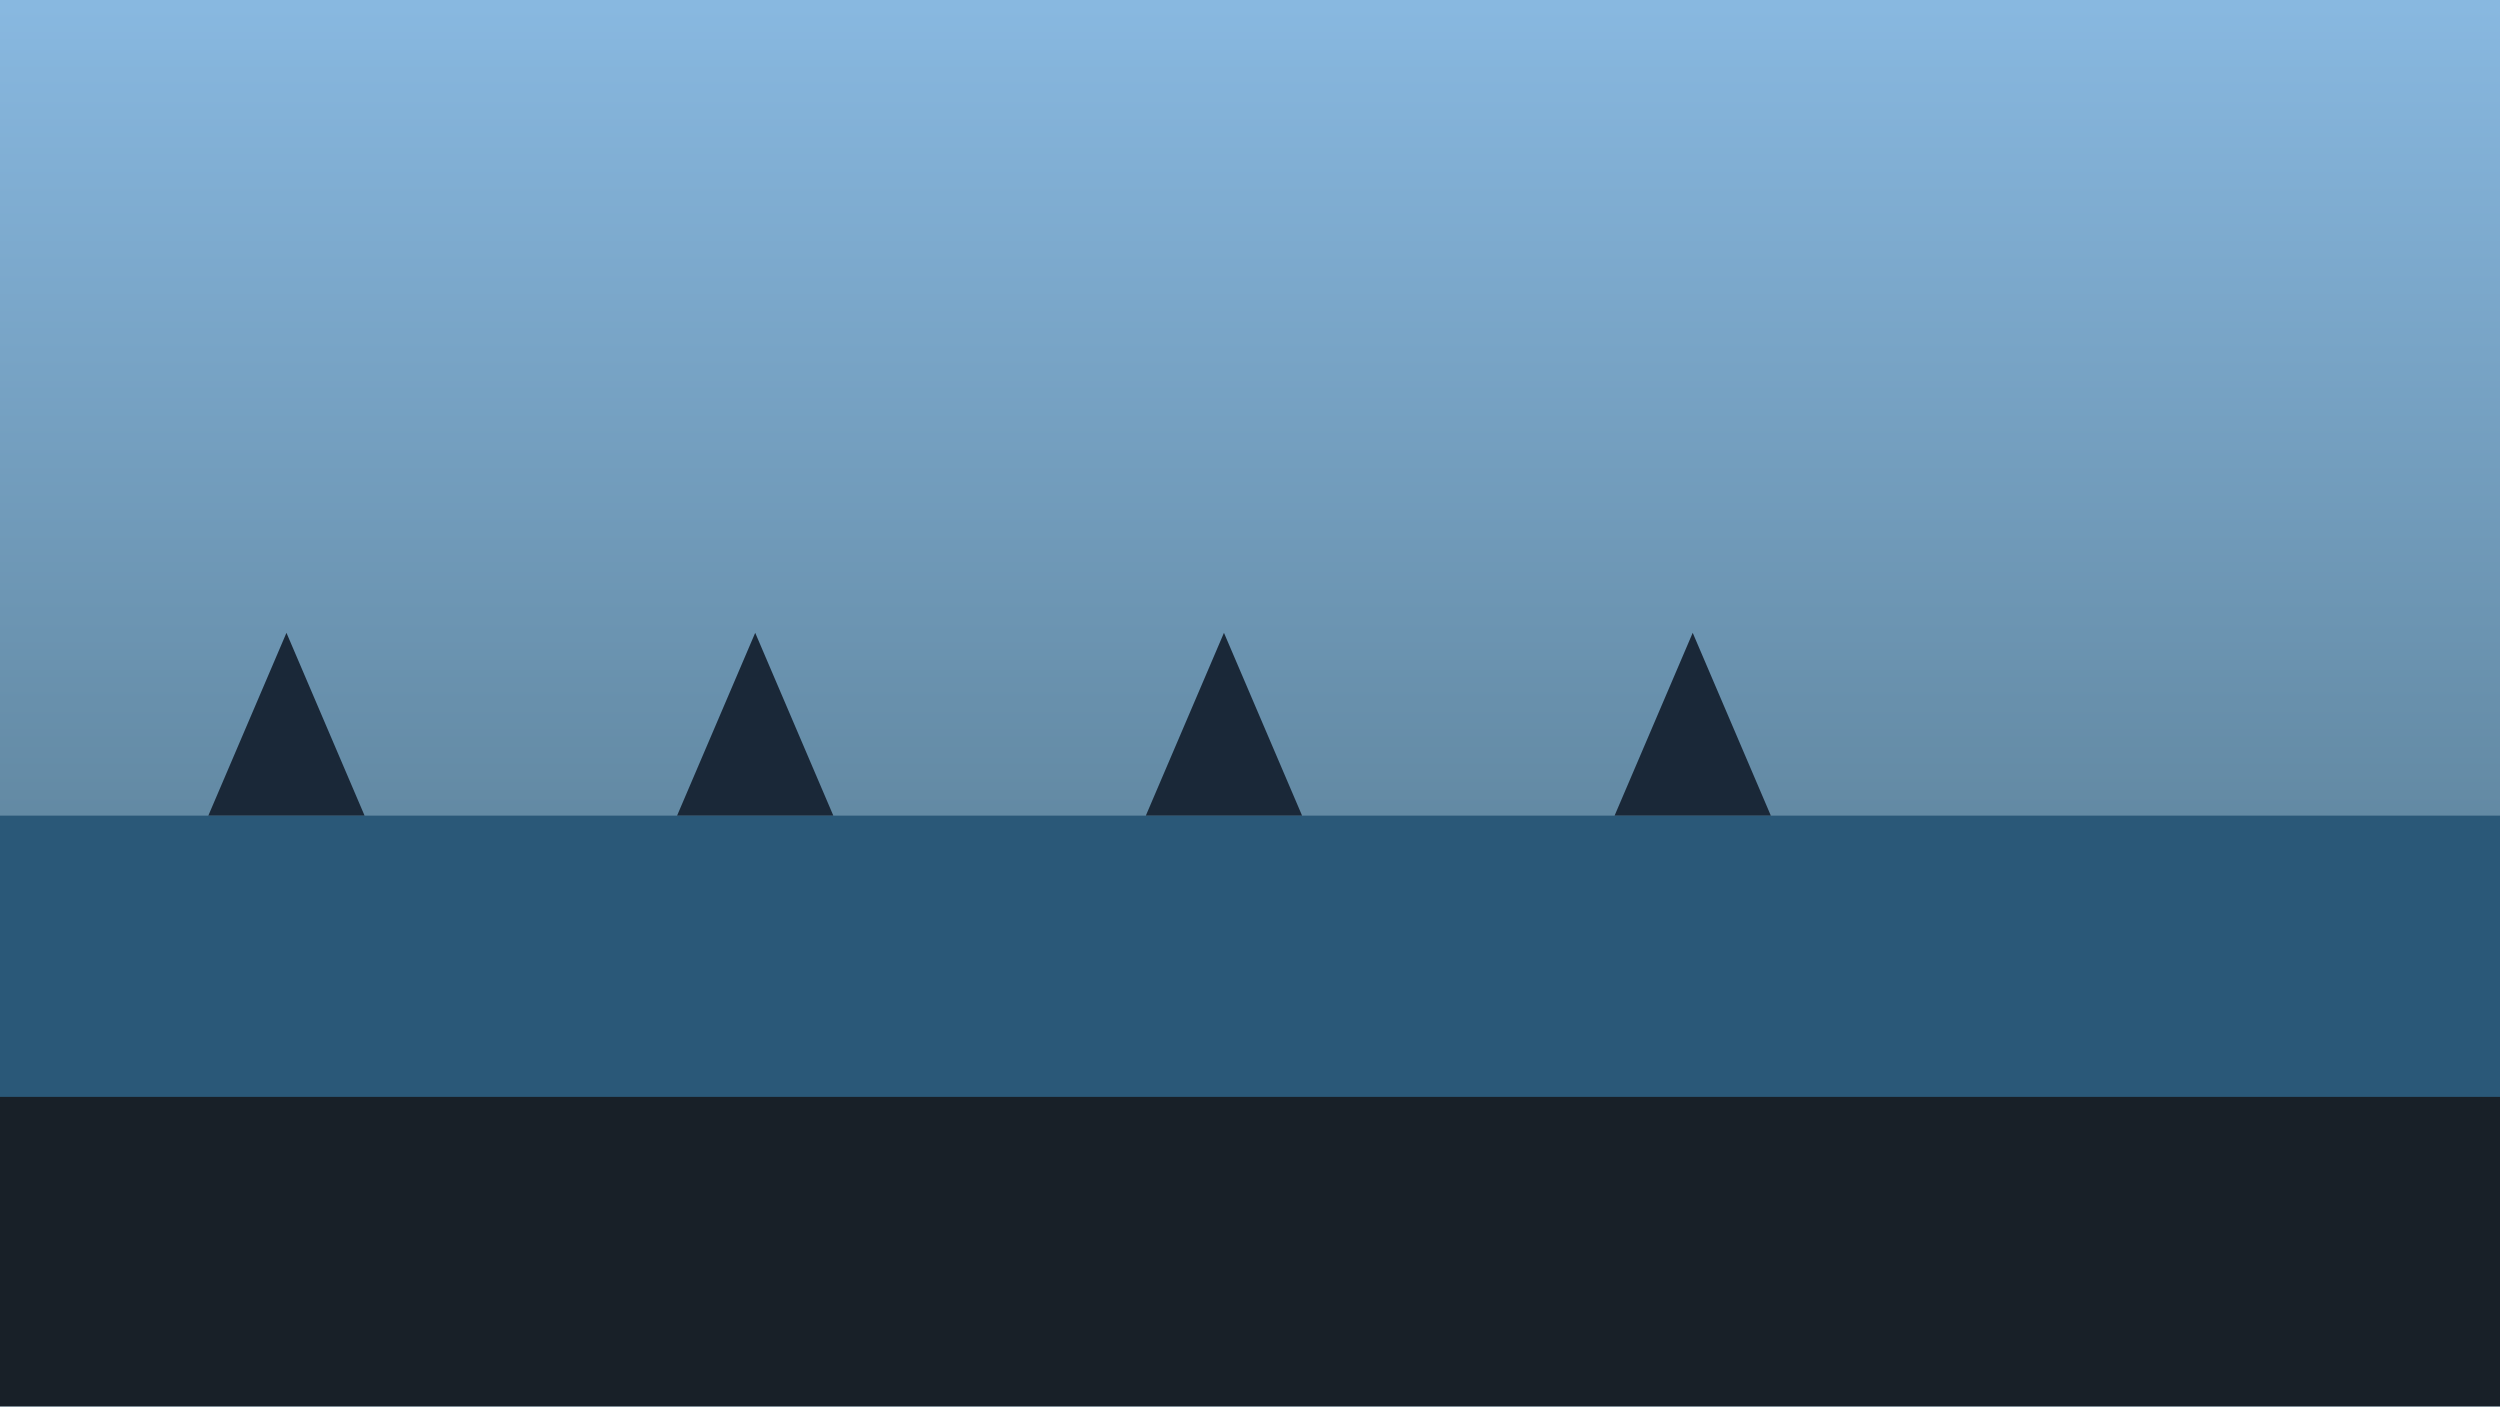
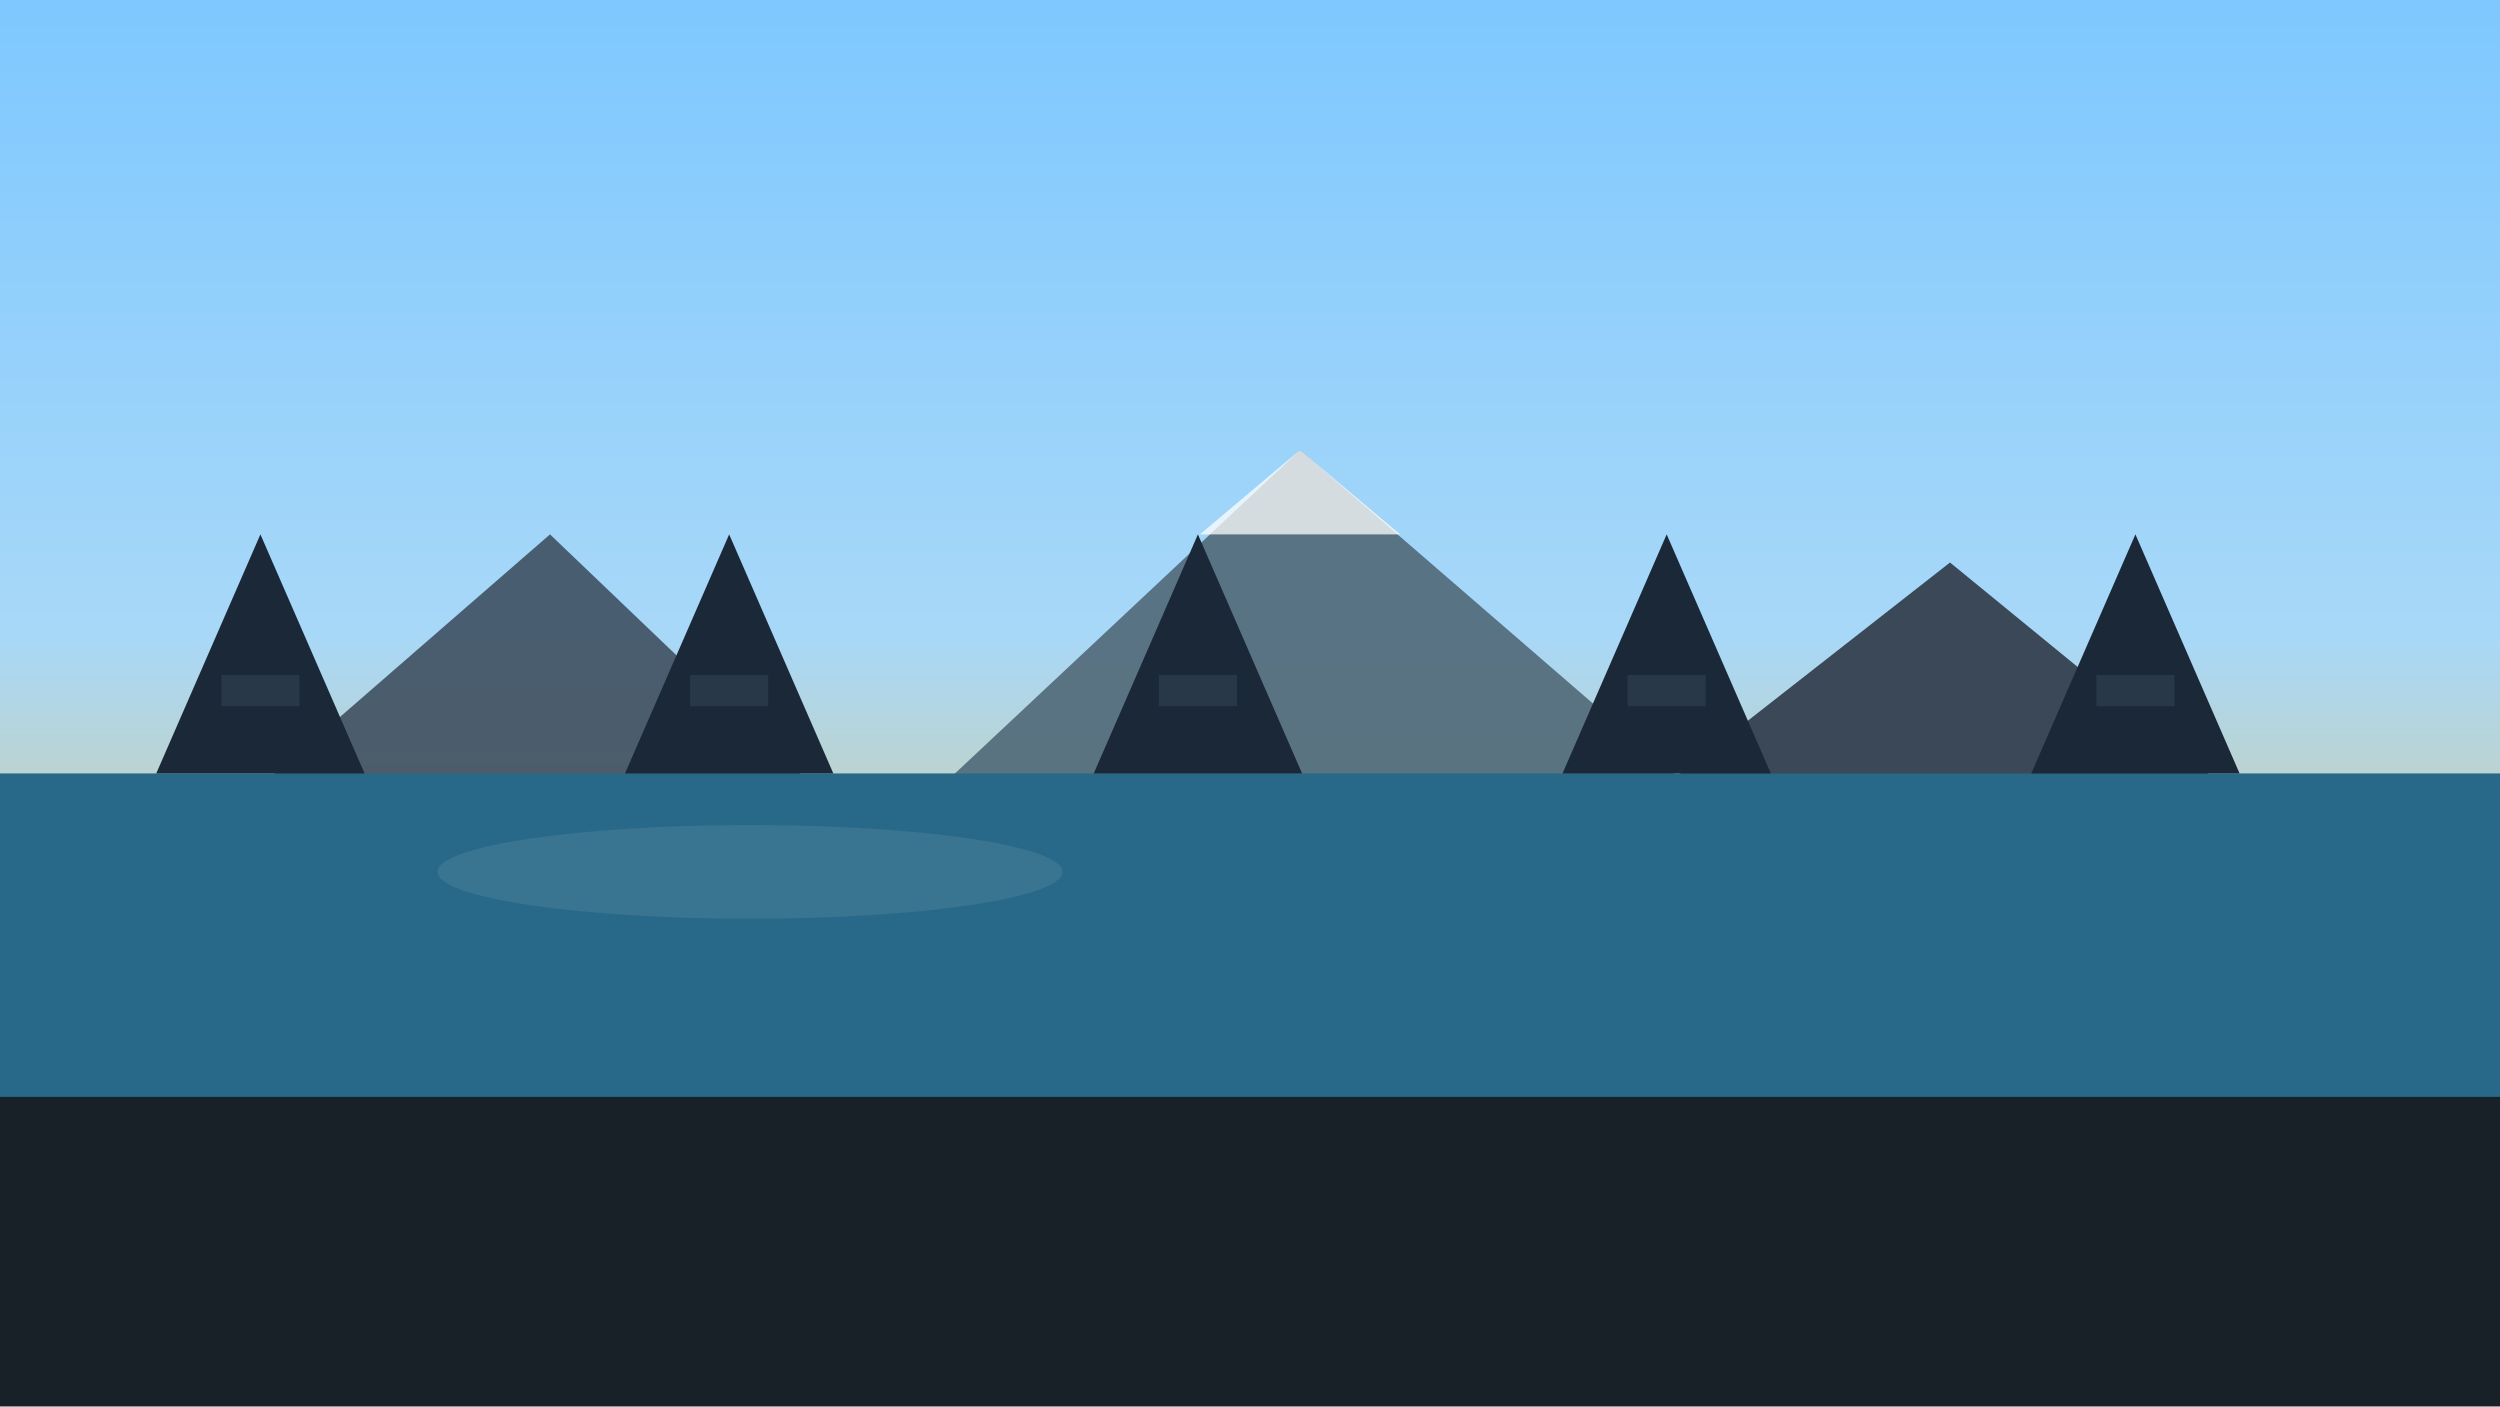
<svg xmlns="http://www.w3.org/2000/svg" viewBox="0 0 960 540" width="960" height="540">
  <defs>
-     <linearGradient id="sky" x1="0" y1="0" x2="0" y2="1">
-       <stop offset="0%" stop-color="#88b8e0" />
-       <stop offset="100%" stop-color="#486878" />
+     <linearGradient id="skyTop" x1="0" y1="0" x2="0" y2="1">
+       <stop offset="0%" stop-color="#1a1048" />
+       <stop offset="35%" stop-color="#3d2878" />
+       <stop offset="68%" stop-color="#284868" />
+       <stop offset="100%" stop-color="#0c1420" />
    </linearGradient>
+     <linearGradient id="skyDay" x1="0" y1="0" x2="0" y2="1">
+       <stop offset="0%" stop-color="#7ec8ff" />
+       <stop offset="45%" stop-color="#a8d8f8" />
+       <stop offset="78%" stop-color="#e8c878" />
+       <stop offset="100%" stop-color="#88b868" />
+     </linearGradient>
+     <linearGradient id="skySunset" x1="0" y1="0" x2="0" y2="1">
+       <stop offset="0%" stop-color="#ff6b4a" />
+       <stop offset="28%" stop-color="#d84888" />
+       <stop offset="55%" stop-color="#683878" />
+       <stop offset="100%" stop-color="#120818" />
+     </linearGradient>
+     <linearGradient id="haze" x1="0" y1="0.4" x2="0" y2="1">
+       <stop offset="0%" stop-color="#fff" stop-opacity="0" />
+       <stop offset="100%" stop-color="#c8d8f0" stop-opacity="0.22" />
+     </linearGradient>
+     <filter id="softGlow" x="-40%" y="-40%" width="180%" height="180%">
+       <feGaussianBlur stdDeviation="4" result="b" />
+       <feMerge>
+         <feMergeNode in="b" />
+         <feMergeNode in="SourceGraphic" />
+       </feMerge>
+     </filter>
+     <filter id="neonGlow" x="-60%" y="-60%" width="220%" height="220%">
+       <feGaussianBlur stdDeviation="6" result="b" />
+       <feMerge>
+         <feMergeNode in="b" />
+         <feMergeNode in="b" />
+         <feMergeNode in="SourceGraphic" />
+       </feMerge>
+     </filter>
+     <filter id="paintSoft" x="-2%" y="-2%" width="104%" height="104%">
+       <feGaussianBlur stdDeviation="0.6" />
+     </filter>
+     <radialGradient id="sunDisc" cx="0.5" cy="0.5" r="0.5">
+       <stop offset="0%" stop-color="#fff8e8" />
+       <stop offset="55%" stop-color="#ffd080" />
+       <stop offset="100%" stop-color="#ff904000" />
+     </radialGradient>
+     <radialGradient id="moonGlow" cx="0.5" cy="0.5" r="0.5">
+       <stop offset="0%" stop-color="#fffef8" />
+       <stop offset="40%" stop-color="#e8e0f0" />
+       <stop offset="100%" stop-color="#e8e0f000" />
+     </radialGradient>
  </defs>
-   <rect width="960" height="540" fill="url(#sky)" />
-   <rect x="0" y="313.2" width="960" height="226.8" fill="#2a5878" />
-   <path d="M80 313.2 L110 243 L140 313.2Z" fill="#1a2838" />
-   <path d="M260 313.2 L290 243 L320 313.2Z" fill="#1a2838" />
-   <path d="M440 313.2 L470 243 L500 313.2Z" fill="#1a2838" />
-   <path d="M620 313.2 L650 243 L680 313.2Z" fill="#1a2838" />
+   <rect width="960" height="540" fill="url(#skyDay)" />
+   <polygon points="0,388.8 211.2,205.2 403.2,388.8" fill="#384858" opacity="0.85" />
+   <polygon points="268.8,388.8 499.2,172.8 748.8,388.8" fill="#506878" opacity="0.9" />
+   <polygon points="528,388.8 748.8,216 960,388.8" fill="#3a4858" />
+   <polygon points="460.8,205.2 499.2,172.8 537.6,205.2" fill="#fff" opacity="0.75" />
+   <rect x="0" y="297" width="960" height="243" fill="#286888" />
+   <path d="M60 297 L100 205.2 L140 297Z" fill="#1a2838" />
+   <rect x="85" y="259.2" width="30" height="12" fill="#283848" />
+   <path d="M240 297 L280 205.2 L320 297Z" fill="#1a2838" />
+   <rect x="265" y="259.2" width="30" height="12" fill="#283848" />
+   <path d="M420 297 L460 205.2 L500 297Z" fill="#1a2838" />
+   <rect x="445" y="259.2" width="30" height="12" fill="#283848" />
+   <path d="M600 297 L640 205.2 L680 297Z" fill="#1a2838" />
+   <rect x="625" y="259.2" width="30" height="12" fill="#283848" />
+   <path d="M780 297 L820 205.2 L860 297Z" fill="#1a2838" />
+   <rect x="805" y="259.2" width="30" height="12" fill="#283848" />
+   <ellipse cx="288" cy="334.8" rx="120" ry="18" fill="#fff" opacity="0.08" />
  <rect x="0" y="421.2" width="960" height="118.8" fill="#182028" />
</svg>
